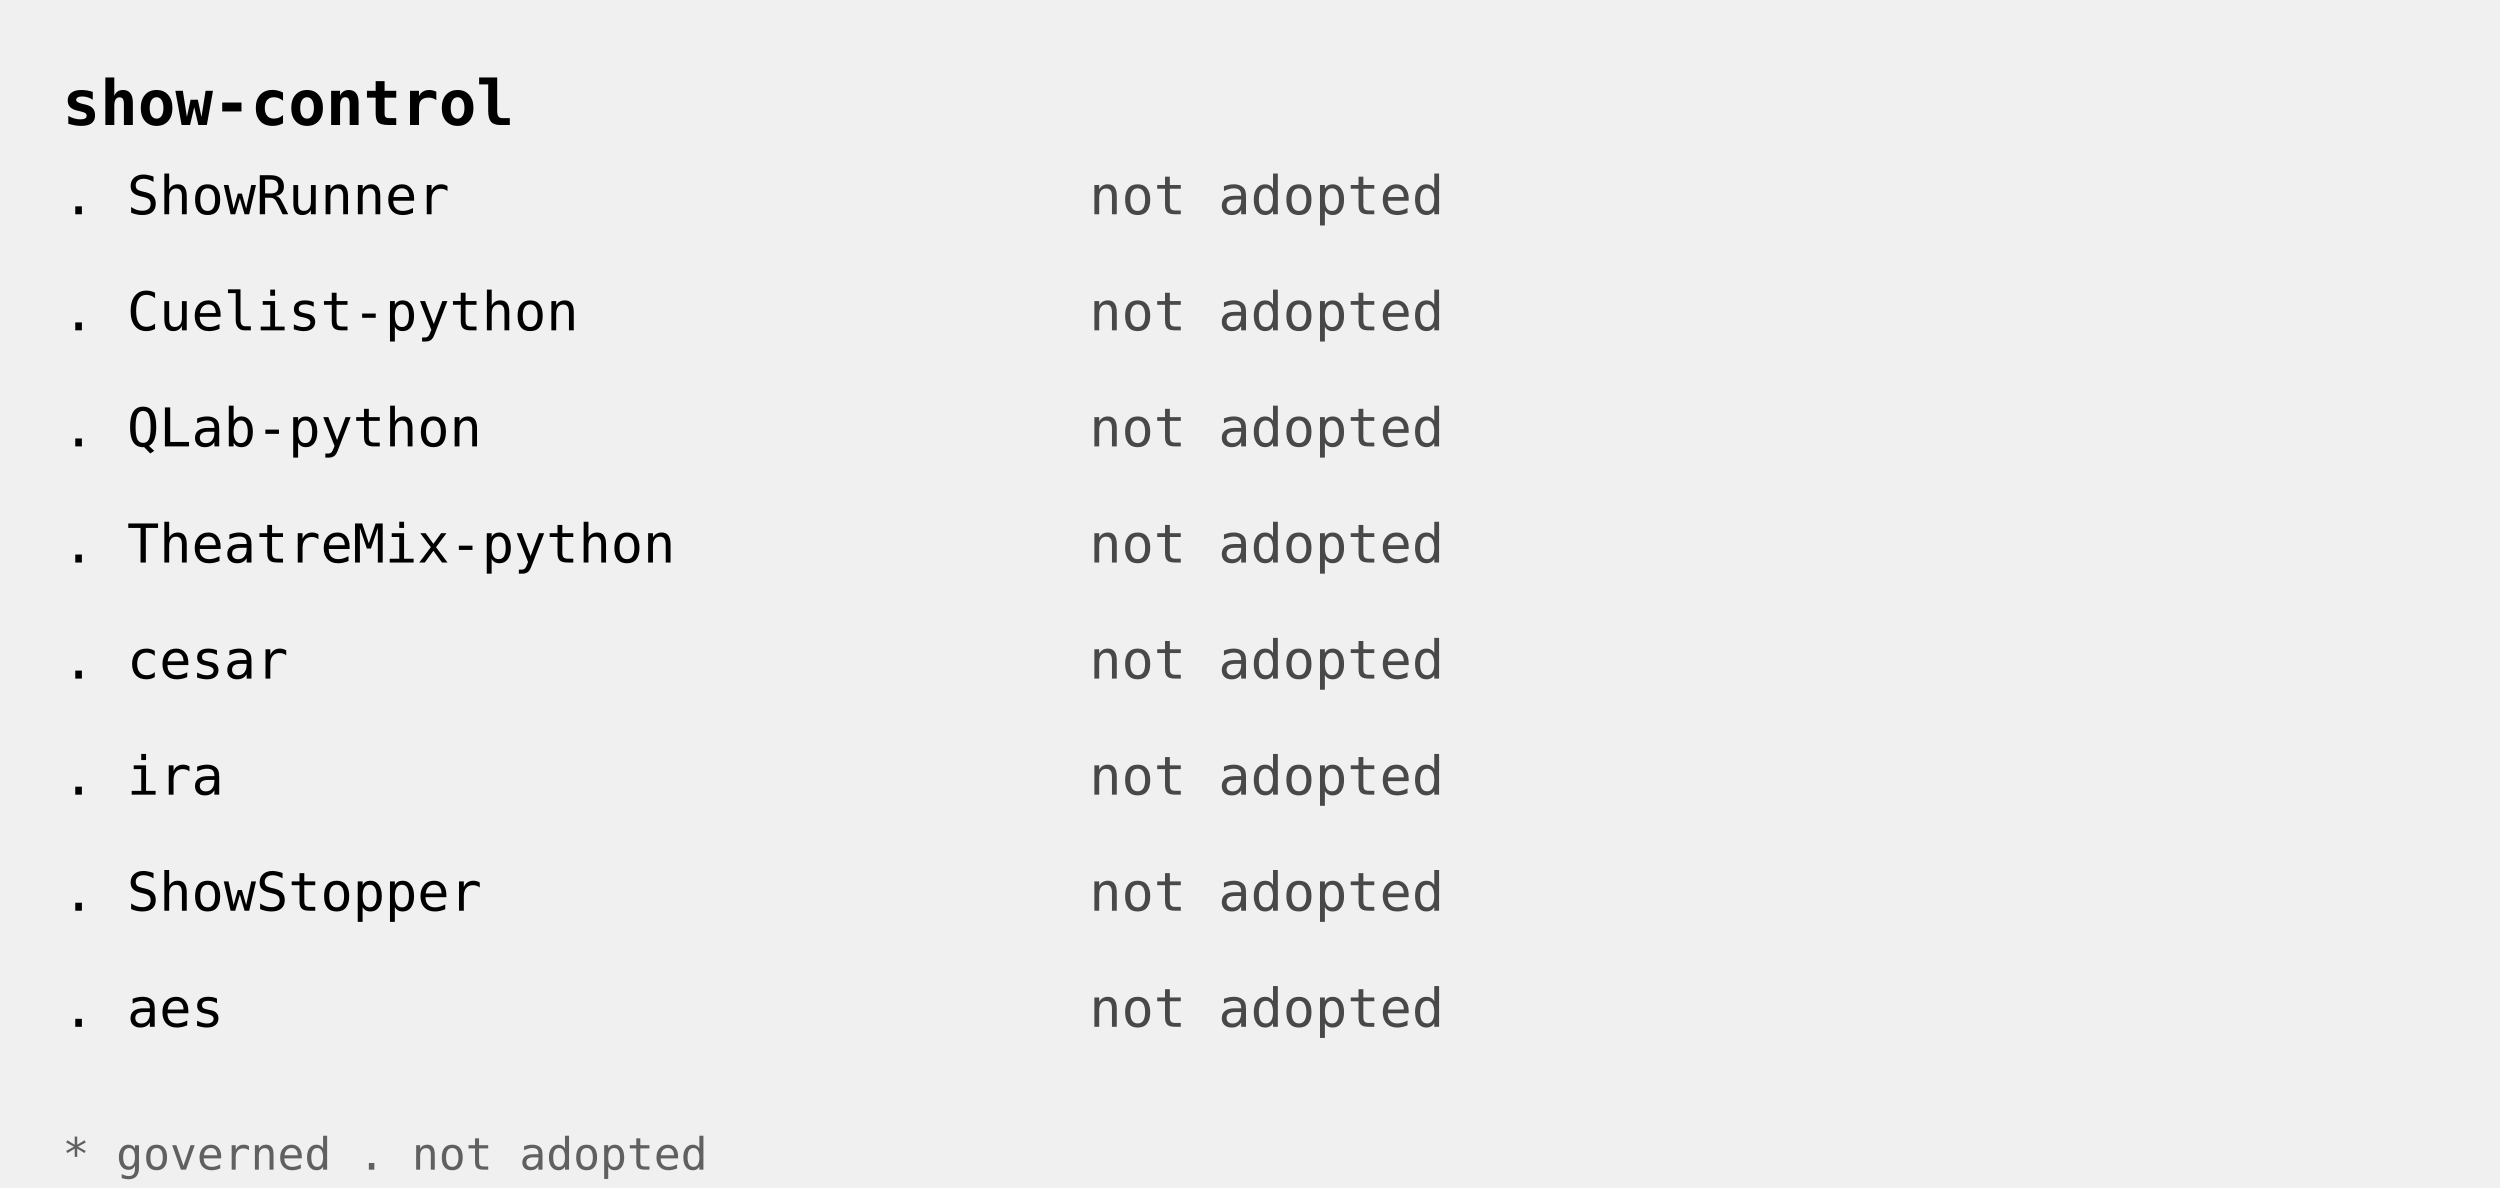
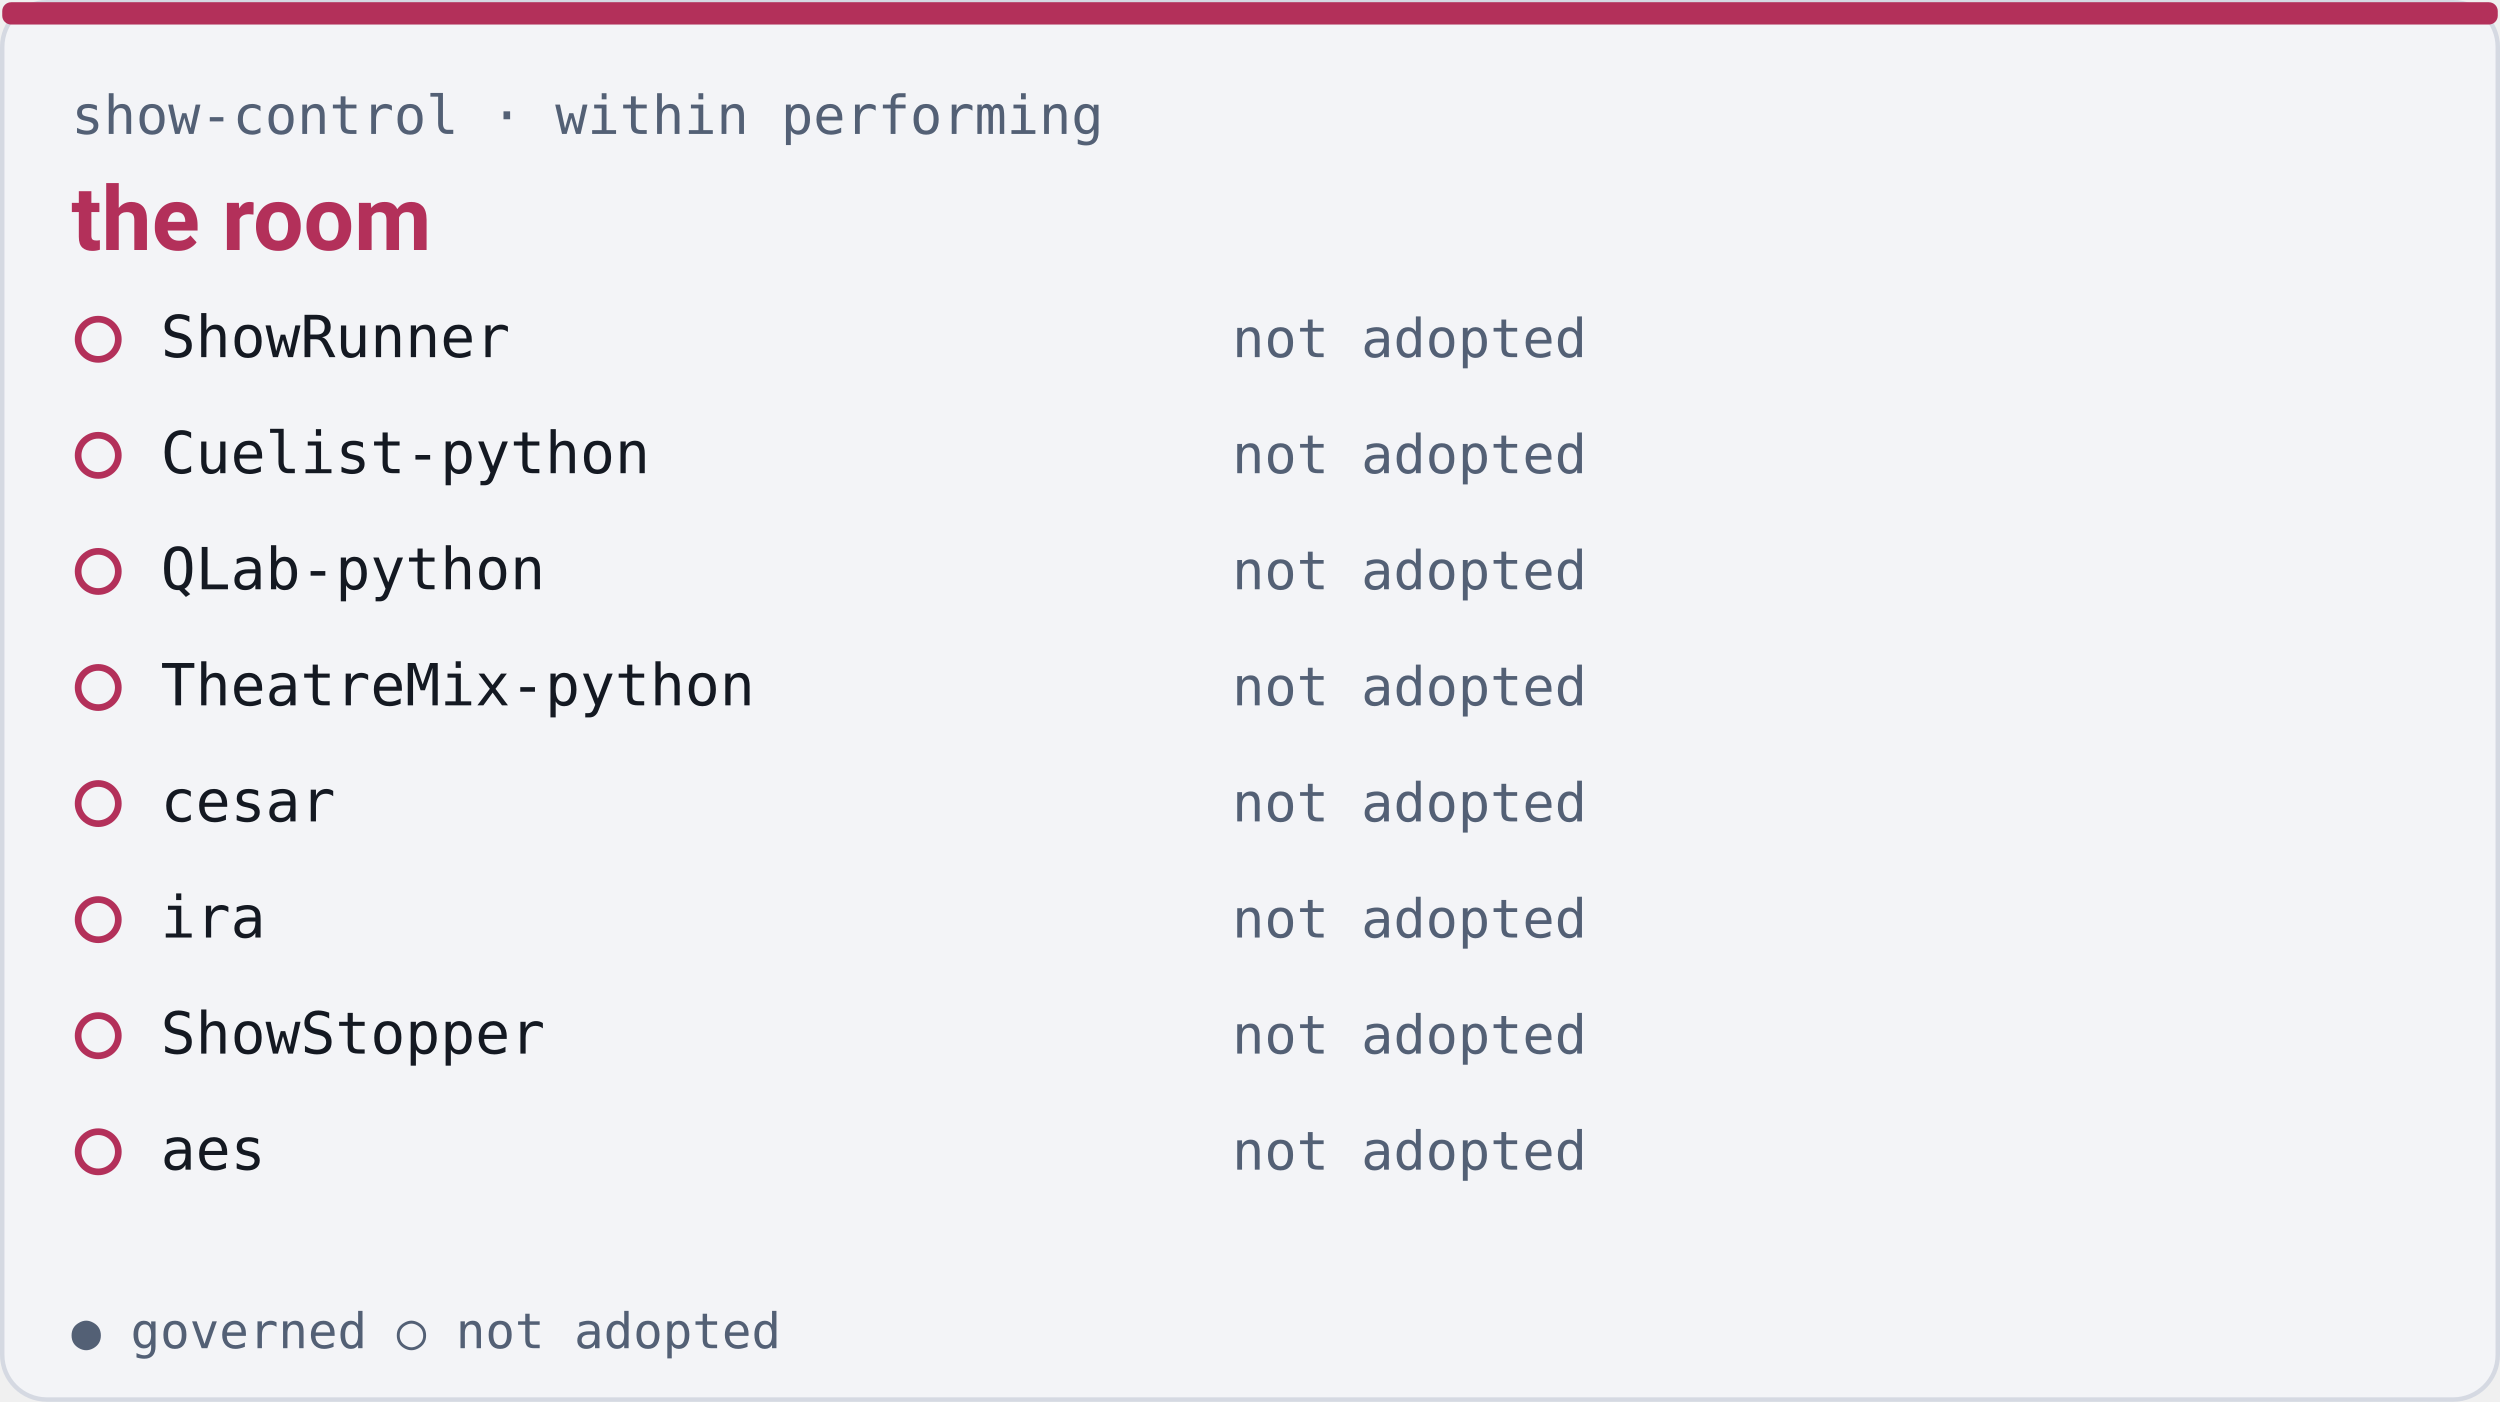
- <svg xmlns="http://www.w3.org/2000/svg" width="560" height="266" viewBox="0 0 560 266" role="img" aria-label="the show-control family and its members">
-   <rect width="560" height="266" fill="none" />
-   <text x="14" y="28" font-family="monospace" font-size="14" font-weight="bold" fill="currentColor">show-control</text>
-   <text x="14" y="48" font-family="monospace" font-size="12" fill="currentColor">. ShowRunner</text>
-   <text x="244" y="48" font-family="monospace" font-size="12" fill="currentColor" opacity="0.7">not adopted</text>
-   <text x="14" y="74" font-family="monospace" font-size="12" fill="currentColor">. Cuelist-python</text>
-   <text x="244" y="74" font-family="monospace" font-size="12" fill="currentColor" opacity="0.7">not adopted</text>
-   <text x="14" y="100" font-family="monospace" font-size="12" fill="currentColor">. QLab-python</text>
-   <text x="244" y="100" font-family="monospace" font-size="12" fill="currentColor" opacity="0.7">not adopted</text>
-   <text x="14" y="126" font-family="monospace" font-size="12" fill="currentColor">. TheatreMix-python</text>
-   <text x="244" y="126" font-family="monospace" font-size="12" fill="currentColor" opacity="0.7">not adopted</text>
-   <text x="14" y="152" font-family="monospace" font-size="12" fill="currentColor">. cesar</text>
-   <text x="244" y="152" font-family="monospace" font-size="12" fill="currentColor" opacity="0.7">not adopted</text>
-   <text x="14" y="178" font-family="monospace" font-size="12" fill="currentColor">. ira</text>
-   <text x="244" y="178" font-family="monospace" font-size="12" fill="currentColor" opacity="0.7">not adopted</text>
-   <text x="14" y="204" font-family="monospace" font-size="12" fill="currentColor">. ShowStopper</text>
-   <text x="244" y="204" font-family="monospace" font-size="12" fill="currentColor" opacity="0.7">not adopted</text>
-   <text x="14" y="230" font-family="monospace" font-size="12" fill="currentColor">. aes</text>
-   <text x="244" y="230" font-family="monospace" font-size="12" fill="currentColor" opacity="0.7">not adopted</text>
-   <text x="14" y="262" font-family="monospace" font-size="10" fill="currentColor" opacity="0.6">* governed  . not adopted</text>
+ <svg xmlns="http://www.w3.org/2000/svg" width="560" height="314" viewBox="0 0 560 314" role="img" aria-label="the show-control family and its members">
+   <style>text{font-family:'IBM Plex Sans',system-ui,-apple-system,'Segoe UI',Roboto,sans-serif;fill:#141922}.mono{font-family:'IBM Plex Mono',ui-monospace,'Cascadia Mono',Consolas,monospace}.muted{fill:#536075}.panel{fill:#f3f4f7;stroke:#d5d9e2}.card{fill:#ffffff;stroke:#d5d9e2}.track{fill:#e8eaf0}.c-show-control{fill:#b3305a}.s-show-control{stroke:#b3305a}@media (prefers-color-scheme: dark){text{fill:#e7eaf1}.muted{fill:#9ba5b7}.panel{fill:#0d1118;stroke:#283143}.card{fill:#151b25;stroke:#283143}.track{fill:#1c2331}.c-show-control{fill:#f0708f}.s-show-control{stroke:#f0708f}}</style>
+   <rect class="panel" x="0.5" y="0.5" width="559" height="313" rx="10" />
+   <rect class="c-show-control" x="0.5" y="0.5" width="559" height="5" rx="2" />
+   <text class="mono muted" x="16" y="30" font-size="12">show-control · within performing</text>
+   <text class="c-show-control" x="16" y="56" font-size="20" font-weight="700">the room</text>
+   <circle class="s-show-control" cx="22" cy="76" r="4.5" fill="none" stroke-width="1.5" />
+   <text class="mono" x="36" y="80" font-size="13">ShowRunner</text>
+   <text class="mono muted" x="276" y="80" font-size="12">not adopted</text>
+   <circle class="s-show-control" cx="22" cy="102" r="4.5" fill="none" stroke-width="1.5" />
+   <text class="mono" x="36" y="106" font-size="13">Cuelist-python</text>
+   <text class="mono muted" x="276" y="106" font-size="12">not adopted</text>
+   <circle class="s-show-control" cx="22" cy="128" r="4.5" fill="none" stroke-width="1.5" />
+   <text class="mono" x="36" y="132" font-size="13">QLab-python</text>
+   <text class="mono muted" x="276" y="132" font-size="12">not adopted</text>
+   <circle class="s-show-control" cx="22" cy="154" r="4.5" fill="none" stroke-width="1.5" />
+   <text class="mono" x="36" y="158" font-size="13">TheatreMix-python</text>
+   <text class="mono muted" x="276" y="158" font-size="12">not adopted</text>
+   <circle class="s-show-control" cx="22" cy="180" r="4.5" fill="none" stroke-width="1.5" />
+   <text class="mono" x="36" y="184" font-size="13">cesar</text>
+   <text class="mono muted" x="276" y="184" font-size="12">not adopted</text>
+   <circle class="s-show-control" cx="22" cy="206" r="4.5" fill="none" stroke-width="1.5" />
+   <text class="mono" x="36" y="210" font-size="13">ira</text>
+   <text class="mono muted" x="276" y="210" font-size="12">not adopted</text>
+   <circle class="s-show-control" cx="22" cy="232" r="4.5" fill="none" stroke-width="1.5" />
+   <text class="mono" x="36" y="236" font-size="13">ShowStopper</text>
+   <text class="mono muted" x="276" y="236" font-size="12">not adopted</text>
+   <circle class="s-show-control" cx="22" cy="258" r="4.5" fill="none" stroke-width="1.5" />
+   <text class="mono" x="36" y="262" font-size="13">aes</text>
+   <text class="mono muted" x="276" y="262" font-size="12">not adopted</text>
+   <text class="mono muted" x="16" y="302" font-size="11">● governed   ○ not adopted</text>
</svg>
